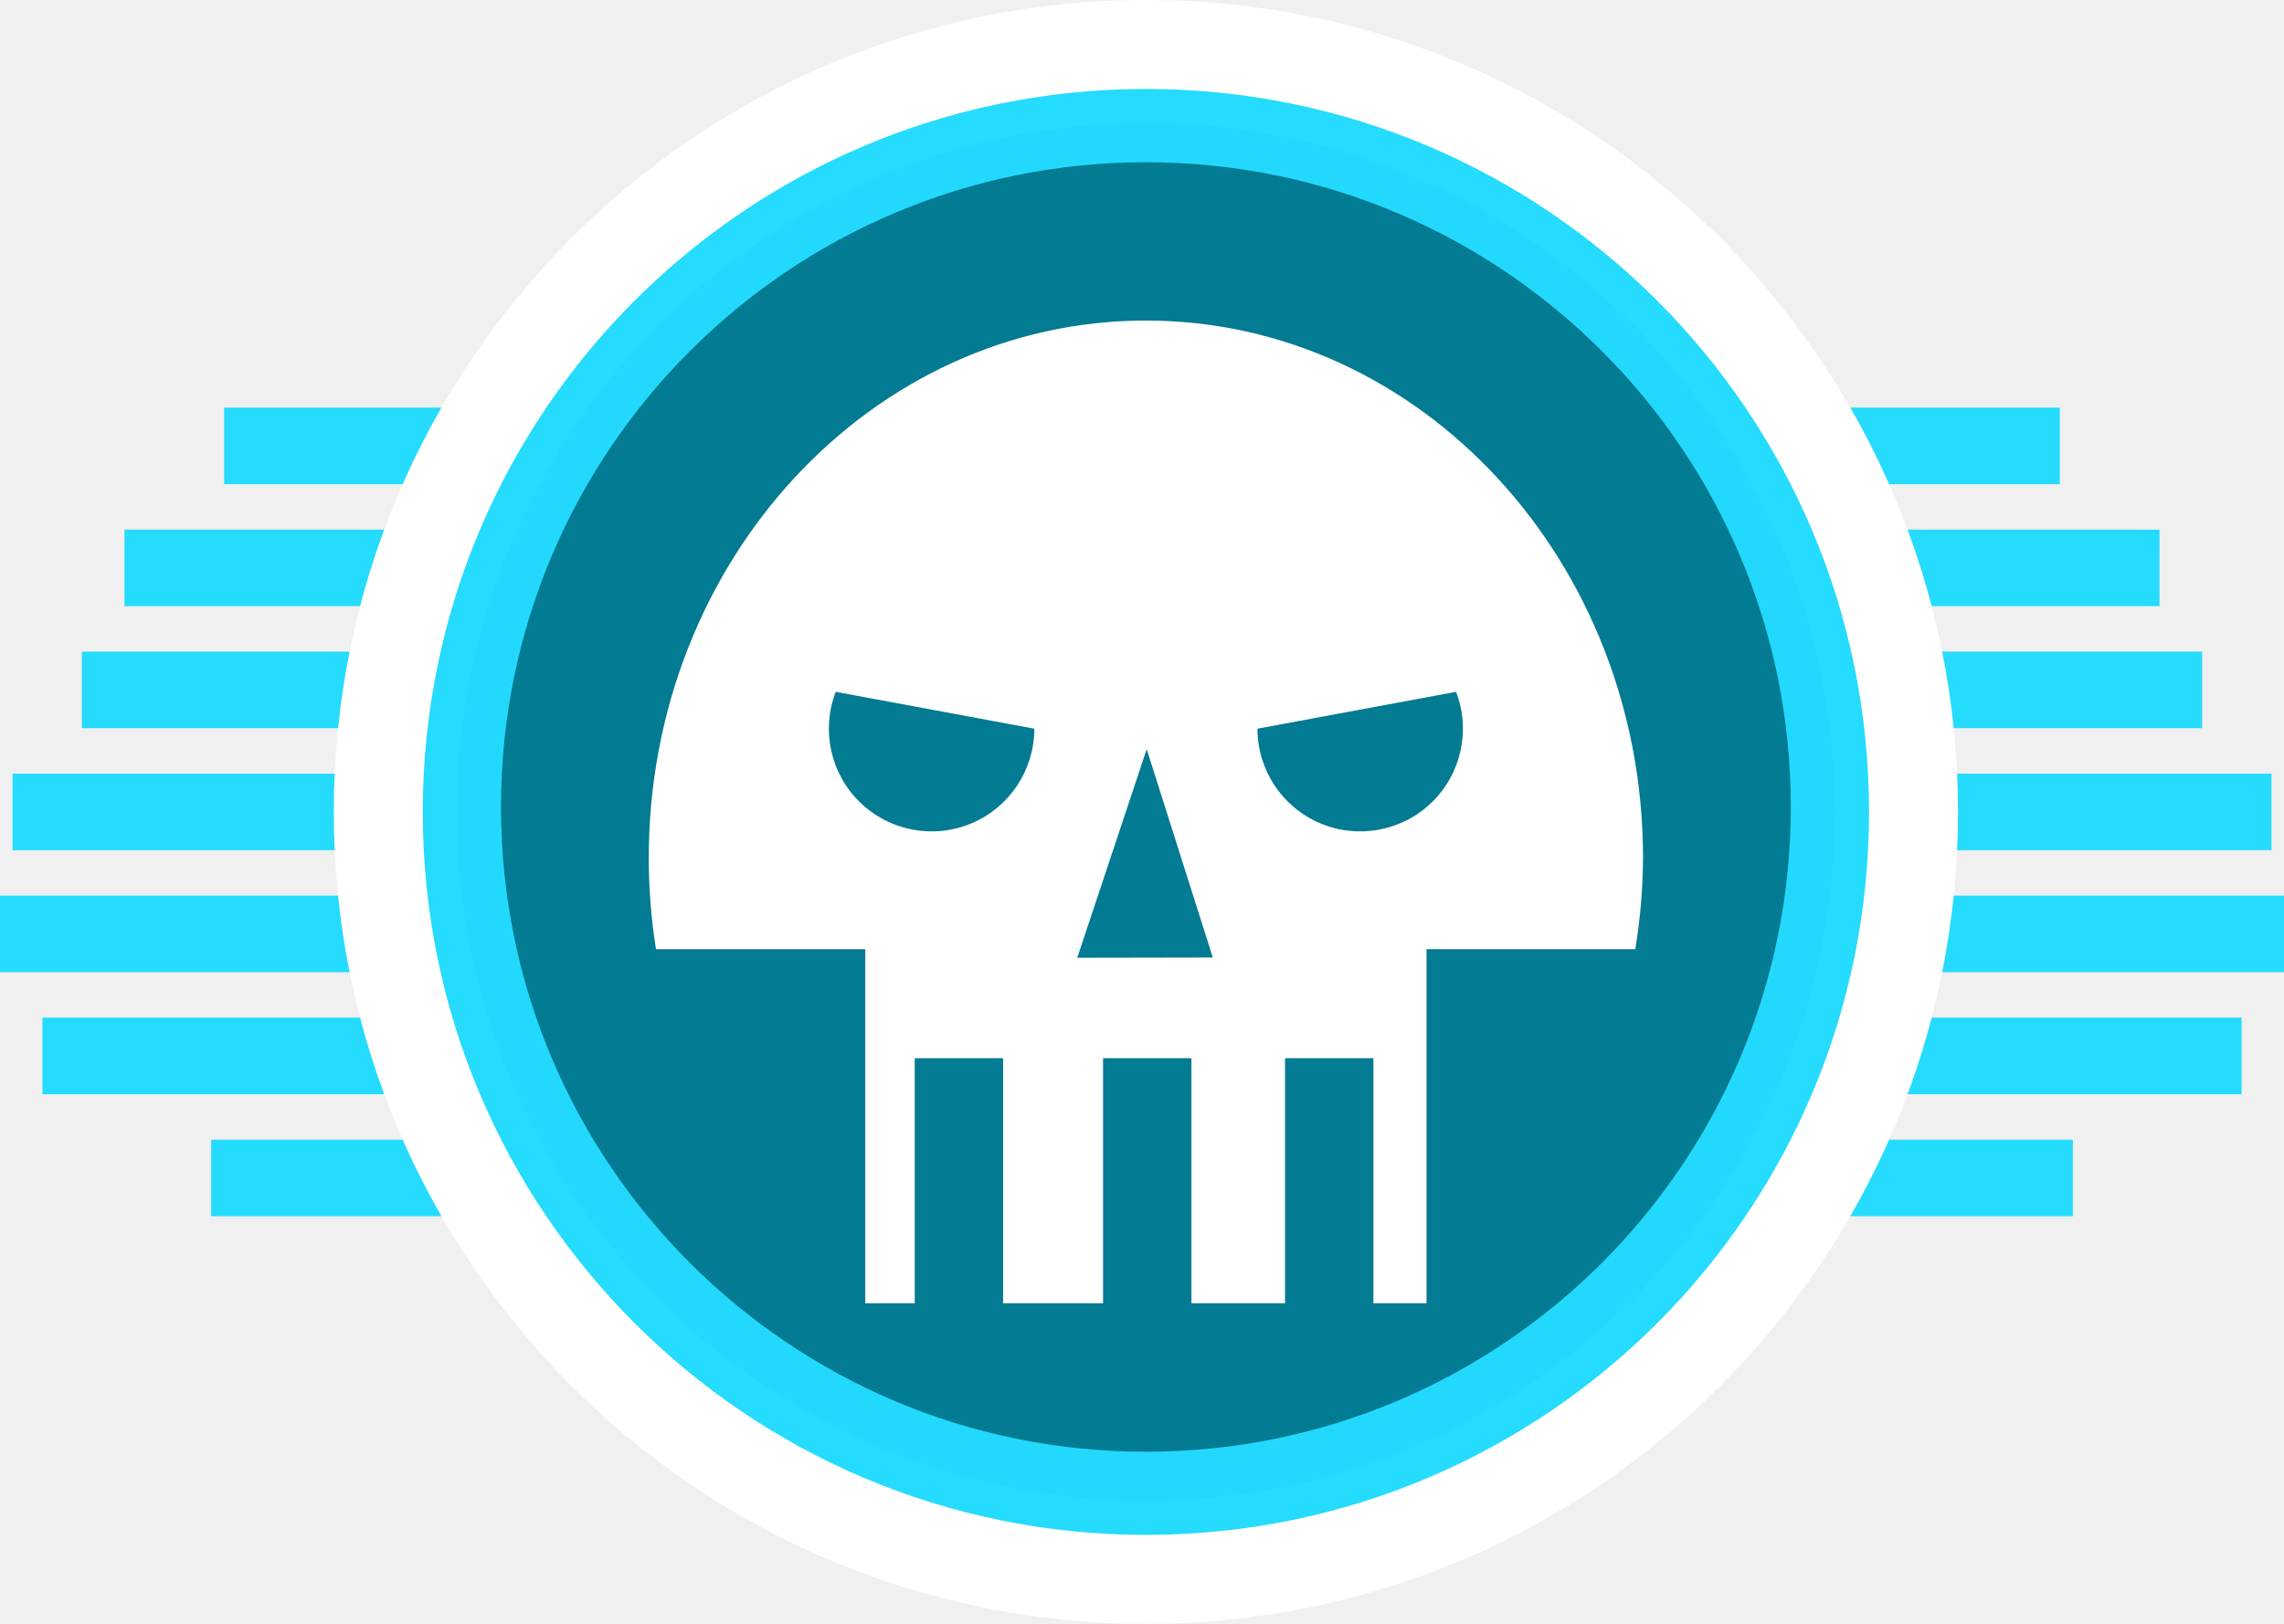
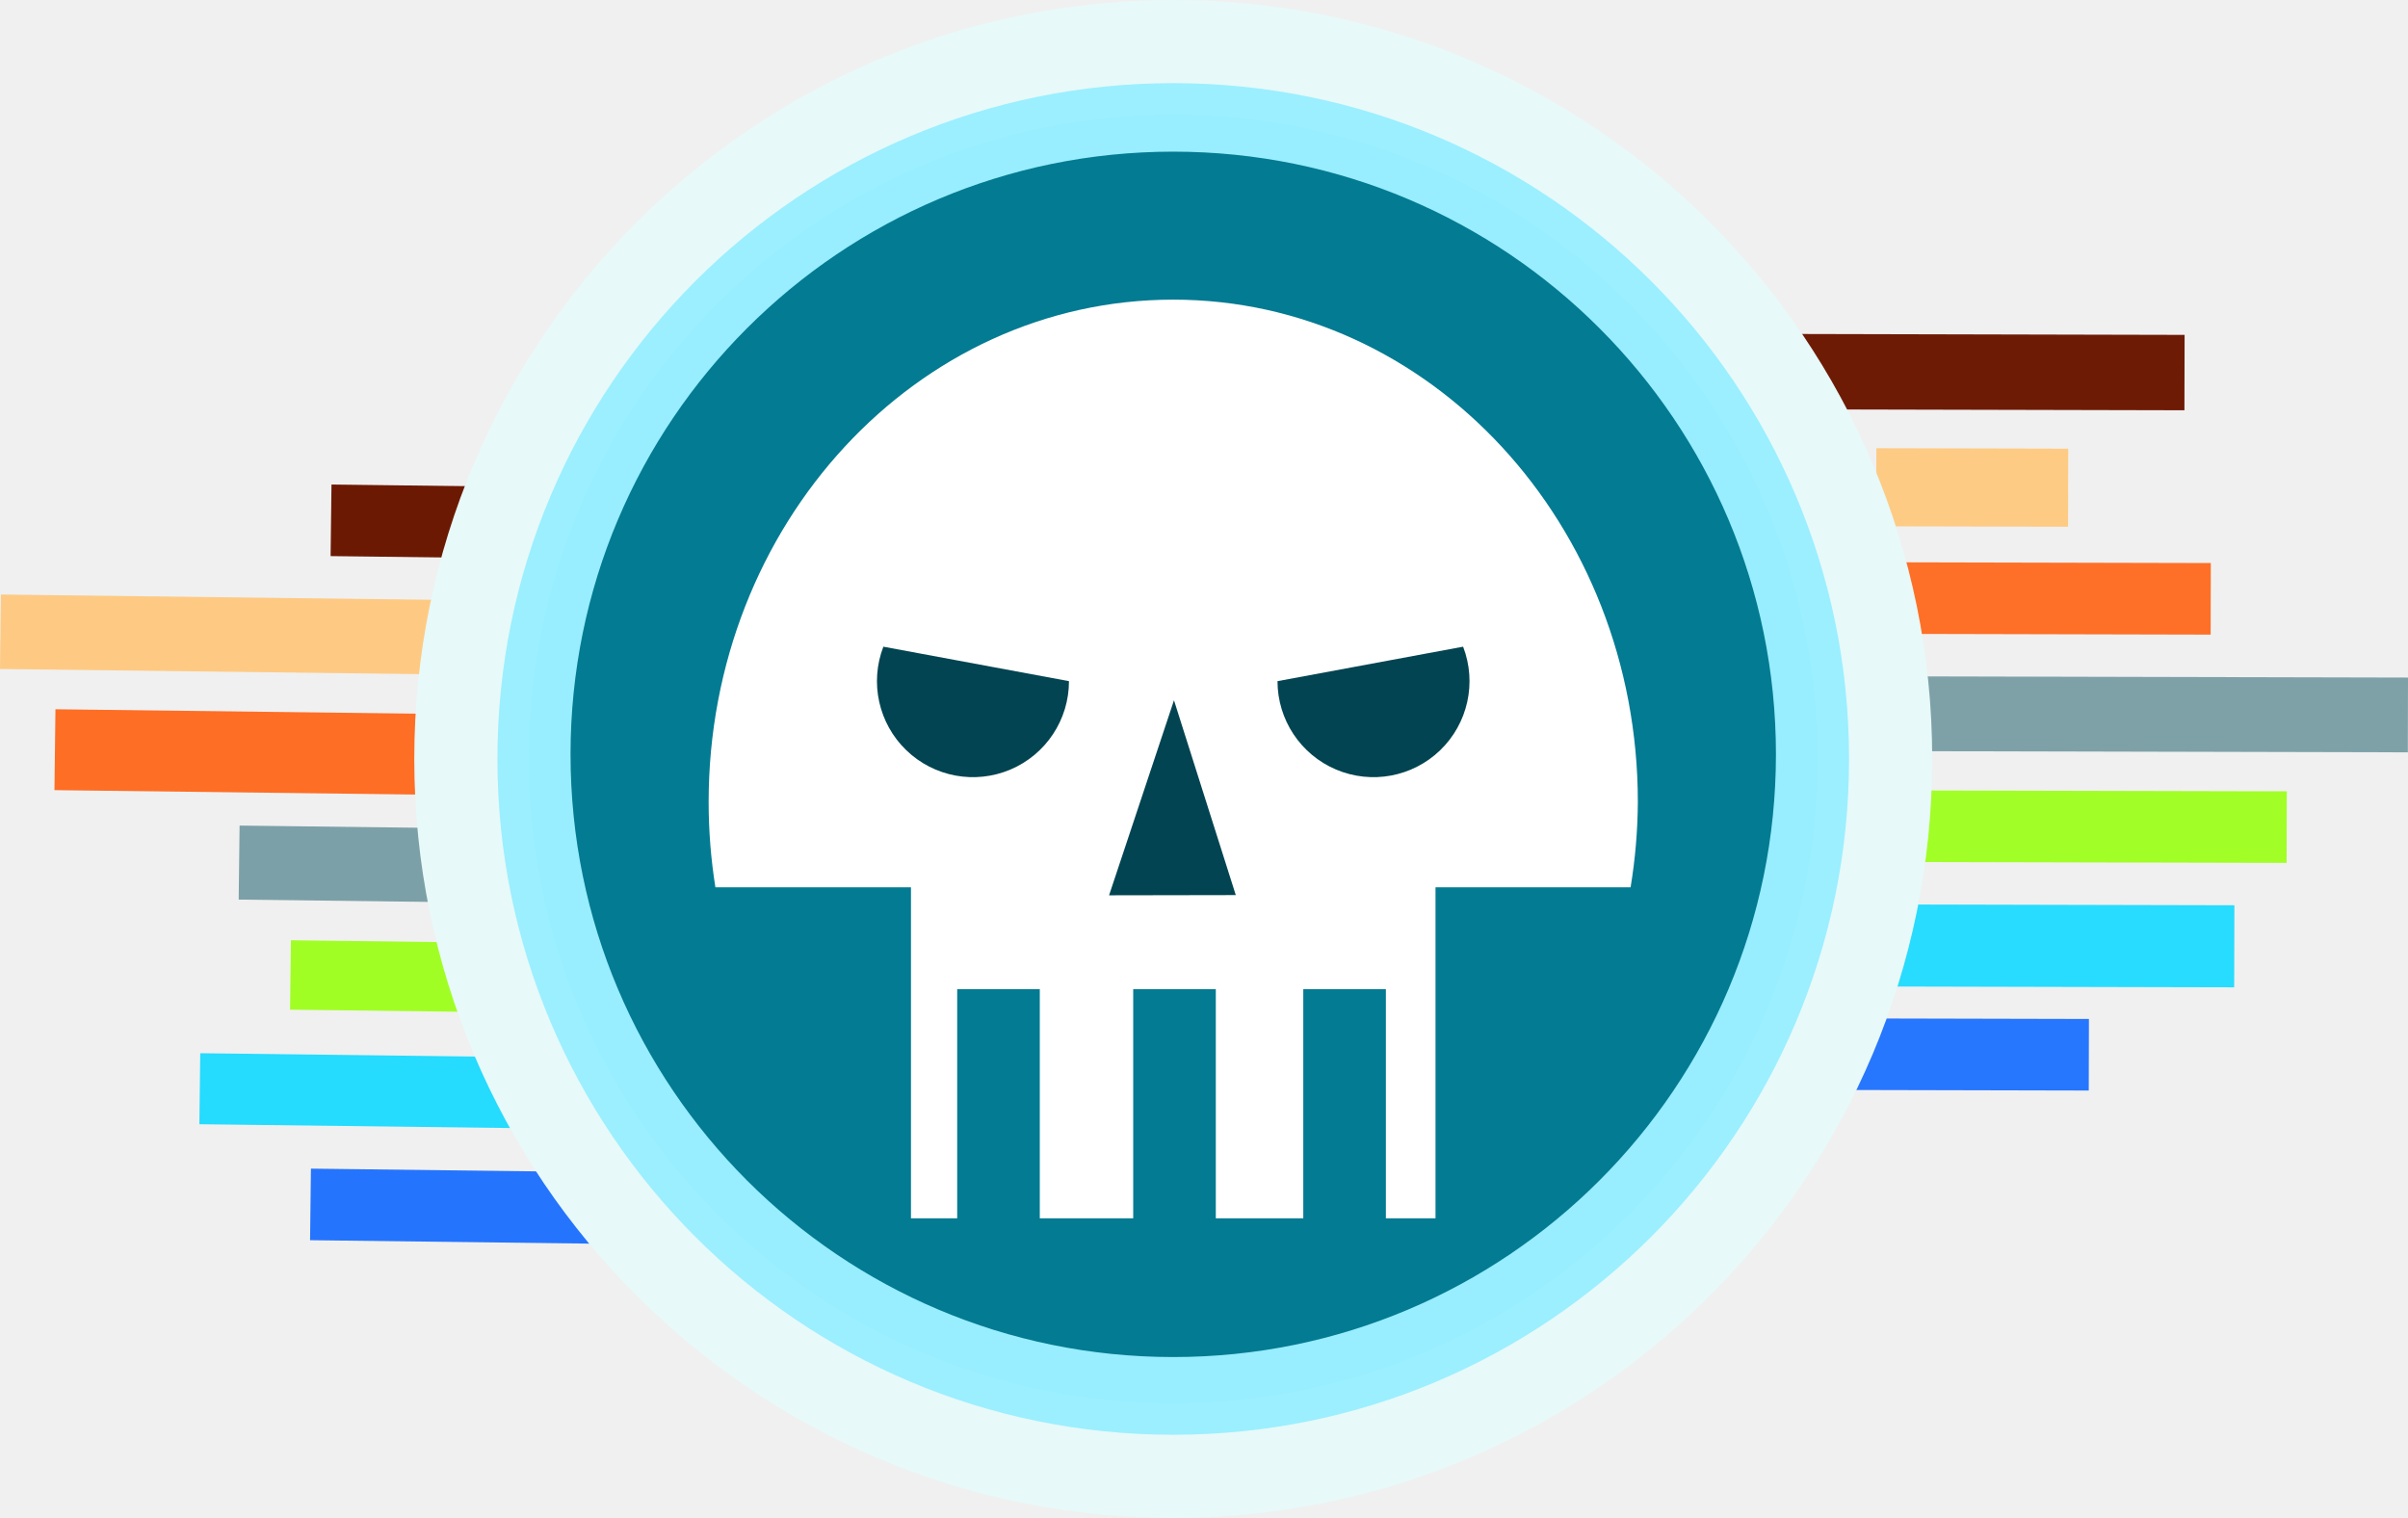
- <svg xmlns="http://www.w3.org/2000/svg" width="212.651mm" height="151.223mm" viewBox="0 0 212.651 151.223" version="1.1" id="svg2013">
+ <svg xmlns="http://www.w3.org/2000/svg" width="239.896mm" height="151.223mm" viewBox="0 0 239.896 151.223" version="1.1" id="svg2013">
  <defs id="defs2007" />
-   <g id="layer1" transform="translate(394.7211,274.4515)">
+   <g id="layer1" transform="translate(404.9165,274.4515)">
    <g id="g4290" transform="matrix(0.1411868,0,0,0.1411868,-715.1154,-186.544)">
-       <g transform="matrix(0,1,1,0,4244.109,-434.2327)" id="g4230-9-2-6">
+       <g transform="matrix(-0.00233348,0.9999973,0.9999973,0.00233348,4280.278,-465.5283)" id="g4230-9-2-6">
        <g transform="translate(2.857143,77.14285)" id="g4275-4-1">
-           <rect y="-868.259" x="238.556" height="268.484" width="50.508" id="rect4174-3-9-9" style="color:#000000;clip-rule:nonzero;display:inline;overflow:visible;visibility:visible;opacity:0.987;isolation:auto;mix-blend-mode:normal;color-interpolation:sRGB;color-interpolation-filters:linearRGB;solid-color:#000000;solid-opacity:1;fill:#22dbfe;fill-opacity:1;fill-rule:nonzero;stroke:none;stroke-width:7;stroke-linecap:butt;stroke-linejoin:miter;stroke-miterlimit:4;stroke-dasharray:none;stroke-dashoffset:0;stroke-opacity:1;color-rendering:auto;image-rendering:auto;shape-rendering:auto;text-rendering:auto;enable-background:accumulate" />
-           <rect y="-845.284" x="399.508" height="299.49" width="50.508" id="rect4174-9-0-3-3" style="color:#000000;clip-rule:nonzero;display:inline;overflow:visible;visibility:visible;opacity:0.987;isolation:auto;mix-blend-mode:normal;color-interpolation:sRGB;color-interpolation-filters:linearRGB;solid-color:#000000;solid-opacity:1;fill:#22dbfe;fill-opacity:1;fill-rule:nonzero;stroke:none;stroke-width:7;stroke-linecap:butt;stroke-linejoin:miter;stroke-miterlimit:4;stroke-dasharray:none;stroke-dashoffset:0;stroke-opacity:1;color-rendering:auto;image-rendering:auto;shape-rendering:auto;text-rendering:auto;enable-background:accumulate" />
-           <rect y="-826.532" x="479.984" height="252.776" width="50.508" id="rect4174-0-7-7-9" style="color:#000000;clip-rule:nonzero;display:inline;overflow:visible;visibility:visible;opacity:0.987;isolation:auto;mix-blend-mode:normal;color-interpolation:sRGB;color-interpolation-filters:linearRGB;solid-color:#000000;solid-opacity:1;fill:#22dbfe;fill-opacity:1;fill-rule:nonzero;stroke:none;stroke-width:7;stroke-linecap:butt;stroke-linejoin:miter;stroke-miterlimit:4;stroke-dasharray:none;stroke-dashoffset:0;stroke-opacity:1;color-rendering:auto;image-rendering:auto;shape-rendering:auto;text-rendering:auto;enable-background:accumulate" />
-           <rect y="-881.799" x="319.032" height="327.738" width="50.508" id="rect4174-02-8-5-7" style="color:#000000;clip-rule:nonzero;display:inline;overflow:visible;visibility:visible;opacity:0.987;isolation:auto;mix-blend-mode:normal;color-interpolation:sRGB;color-interpolation-filters:linearRGB;solid-color:#000000;solid-opacity:1;fill:#22dbfe;fill-opacity:1;fill-rule:nonzero;stroke:none;stroke-width:7;stroke-linecap:butt;stroke-linejoin:miter;stroke-miterlimit:4;stroke-dasharray:none;stroke-dashoffset:0;stroke-opacity:1;color-rendering:auto;image-rendering:auto;shape-rendering:auto;text-rendering:auto;enable-background:accumulate" />
-           <rect y="-835.954" x="158.08" height="208.062" width="50.508" id="rect4174-9-8-5-9-7" style="color:#000000;clip-rule:nonzero;display:inline;overflow:visible;visibility:visible;opacity:0.987;isolation:auto;mix-blend-mode:normal;color-interpolation:sRGB;color-interpolation-filters:linearRGB;solid-color:#000000;solid-opacity:1;fill:#22dbfe;fill-opacity:1;fill-rule:nonzero;stroke:none;stroke-width:7;stroke-linecap:butt;stroke-linejoin:miter;stroke-miterlimit:4;stroke-dasharray:none;stroke-dashoffset:0;stroke-opacity:1;color-rendering:auto;image-rendering:auto;shape-rendering:auto;text-rendering:auto;enable-background:accumulate" />
-           <rect y="-924.526" x="560.46" height="239.49" width="50.508" id="rect4174-9-4-4-5-7" style="color:#000000;clip-rule:nonzero;display:inline;overflow:visible;visibility:visible;opacity:0.987;isolation:auto;mix-blend-mode:normal;color-interpolation:sRGB;color-interpolation-filters:linearRGB;solid-color:#000000;solid-opacity:1;fill:#22dbfe;fill-opacity:1;fill-rule:nonzero;stroke:none;stroke-width:7;stroke-linecap:butt;stroke-linejoin:miter;stroke-miterlimit:4;stroke-dasharray:none;stroke-dashoffset:0;stroke-opacity:1;color-rendering:auto;image-rendering:auto;shape-rendering:auto;text-rendering:auto;enable-background:accumulate" />
-           <rect y="-890.24" x="77.603" height="196.633" width="50.508" id="rect4174-9-7-5-2-8" style="color:#000000;clip-rule:nonzero;display:inline;overflow:visible;visibility:visible;opacity:0.987;isolation:auto;mix-blend-mode:normal;color-interpolation:sRGB;color-interpolation-filters:linearRGB;solid-color:#000000;solid-opacity:1;fill:#22dbfe;fill-opacity:1;fill-rule:nonzero;stroke:none;stroke-width:7;stroke-linecap:butt;stroke-linejoin:miter;stroke-miterlimit:4;stroke-dasharray:none;stroke-dashoffset:0;stroke-opacity:1;color-rendering:auto;image-rendering:auto;shape-rendering:auto;text-rendering:auto;enable-background:accumulate" />
+           <rect y="-868.259" x="238.556" height="268.484" width="50.508" id="rect4174-3-9-9" style="color:#000000;clip-rule:nonzero;display:inline;overflow:visible;visibility:visible;opacity:0.987;isolation:auto;mix-blend-mode:normal;color-interpolation:sRGB;color-interpolation-filters:linearRGB;solid-color:#000000;solid-opacity:1;fill:#fe6c22;fill-opacity:0.988;fill-rule:nonzero;stroke:none;stroke-width:7;stroke-linecap:butt;stroke-linejoin:miter;stroke-miterlimit:4;stroke-dasharray:none;stroke-dashoffset:0;stroke-opacity:1;color-rendering:auto;image-rendering:auto;shape-rendering:auto;text-rendering:auto;enable-background:accumulate" />
+           <rect y="-845.284" x="399.508" height="299.49" width="50.508" id="rect4174-9-0-3-3" style="color:#000000;clip-rule:nonzero;display:inline;overflow:visible;visibility:visible;opacity:0.987;isolation:auto;mix-blend-mode:normal;color-interpolation:sRGB;color-interpolation-filters:linearRGB;solid-color:#000000;solid-opacity:1;fill:#a0fe22;fill-opacity:0.988;fill-rule:nonzero;stroke:none;stroke-width:7;stroke-linecap:butt;stroke-linejoin:miter;stroke-miterlimit:4;stroke-dasharray:none;stroke-dashoffset:0;stroke-opacity:1;color-rendering:auto;image-rendering:auto;shape-rendering:auto;text-rendering:auto;enable-background:accumulate" />
+           <rect y="-826.532" x="479.984" height="243.955" width="57.916" id="rect4174-0-7-7-9" style="color:#000000;clip-rule:nonzero;display:inline;overflow:visible;visibility:visible;opacity:0.987;isolation:auto;mix-blend-mode:normal;color-interpolation:sRGB;color-interpolation-filters:linearRGB;solid-color:#000000;solid-opacity:1;fill:#22dbfe;fill-opacity:0.988;fill-rule:nonzero;stroke:none;stroke-width:7;stroke-linecap:butt;stroke-linejoin:miter;stroke-miterlimit:4;stroke-dasharray:none;stroke-dashoffset:0;stroke-opacity:1;color-rendering:auto;image-rendering:auto;shape-rendering:auto;text-rendering:auto;enable-background:accumulate" />
+           <rect y="-881.799" x="319.032" height="421.352" width="52.761" id="rect4174-02-8-5-7" style="color:#000000;clip-rule:nonzero;display:inline;overflow:visible;visibility:visible;opacity:0.987;isolation:auto;mix-blend-mode:normal;color-interpolation:sRGB;color-interpolation-filters:linearRGB;solid-color:#000000;solid-opacity:1;fill:#7a9fa6;fill-opacity:0.988;fill-rule:nonzero;stroke:none;stroke-width:7;stroke-linecap:butt;stroke-linejoin:miter;stroke-miterlimit:4;stroke-dasharray:none;stroke-dashoffset:0;stroke-opacity:1;color-rendering:auto;image-rendering:auto;shape-rendering:auto;text-rendering:auto;enable-background:accumulate" />
+           <rect y="-835.954" x="158.08" height="135.399" width="55.094" id="rect4174-9-8-5-9-7" style="color:#000000;clip-rule:nonzero;display:inline;overflow:visible;visibility:visible;opacity:0.987;isolation:auto;mix-blend-mode:normal;color-interpolation:sRGB;color-interpolation-filters:linearRGB;solid-color:#000000;solid-opacity:1;fill:#fec982;fill-opacity:0.988;fill-rule:nonzero;stroke:none;stroke-width:7;stroke-linecap:butt;stroke-linejoin:miter;stroke-miterlimit:4;stroke-dasharray:none;stroke-dashoffset:0;stroke-opacity:1;color-rendering:auto;image-rendering:auto;shape-rendering:auto;text-rendering:auto;enable-background:accumulate" />
+           <rect y="-924.526" x="560.46" height="239.49" width="50.508" id="rect4174-9-4-4-5-7" style="color:#000000;clip-rule:nonzero;display:inline;overflow:visible;visibility:visible;opacity:0.987;isolation:auto;mix-blend-mode:normal;color-interpolation:sRGB;color-interpolation-filters:linearRGB;solid-color:#000000;solid-opacity:1;fill:#2272fe;fill-opacity:0.988;fill-rule:nonzero;stroke:none;stroke-width:7;stroke-linecap:butt;stroke-linejoin:miter;stroke-miterlimit:4;stroke-dasharray:none;stroke-dashoffset:0;stroke-opacity:1;color-rendering:auto;image-rendering:auto;shape-rendering:auto;text-rendering:auto;enable-background:accumulate" />
+           <rect y="-890.24" x="77.603" height="271.592" width="53.199" id="rect4174-9-7-5-2-8" style="color:#000000;clip-rule:nonzero;display:inline;overflow:visible;visibility:visible;opacity:0.987;isolation:auto;mix-blend-mode:normal;color-interpolation:sRGB;color-interpolation-filters:linearRGB;solid-color:#000000;solid-opacity:1;fill:#6a1600;fill-opacity:0.988;fill-rule:nonzero;stroke:none;stroke-width:7;stroke-linecap:butt;stroke-linejoin:miter;stroke-miterlimit:4;stroke-dasharray:none;stroke-dashoffset:0;stroke-opacity:1;color-rendering:auto;image-rendering:auto;shape-rendering:auto;text-rendering:auto;enable-background:accumulate" />
        </g>
      </g>
-       <g transform="rotate(90,1117.438,683.2054)" id="g4230-9-1">
-         <g transform="translate(2.857143,77.14285)" id="g4275-6">
-           <rect y="-868.259" x="238.556" height="268.484" width="50.508" id="rect4174-3-7" style="color:#000000;clip-rule:nonzero;display:inline;overflow:visible;visibility:visible;opacity:0.987;isolation:auto;mix-blend-mode:normal;color-interpolation:sRGB;color-interpolation-filters:linearRGB;solid-color:#000000;solid-opacity:1;fill:#22dbfe;fill-opacity:1;fill-rule:nonzero;stroke:none;stroke-width:7;stroke-linecap:butt;stroke-linejoin:miter;stroke-miterlimit:4;stroke-dasharray:none;stroke-dashoffset:0;stroke-opacity:1;color-rendering:auto;image-rendering:auto;shape-rendering:auto;text-rendering:auto;enable-background:accumulate" />
-           <rect y="-845.284" x="399.508" height="299.49" width="50.508" id="rect4174-9-0-2" style="color:#000000;clip-rule:nonzero;display:inline;overflow:visible;visibility:visible;opacity:0.987;isolation:auto;mix-blend-mode:normal;color-interpolation:sRGB;color-interpolation-filters:linearRGB;solid-color:#000000;solid-opacity:1;fill:#22dbfe;fill-opacity:1;fill-rule:nonzero;stroke:none;stroke-width:7;stroke-linecap:butt;stroke-linejoin:miter;stroke-miterlimit:4;stroke-dasharray:none;stroke-dashoffset:0;stroke-opacity:1;color-rendering:auto;image-rendering:auto;shape-rendering:auto;text-rendering:auto;enable-background:accumulate" />
-           <rect y="-826.532" x="479.984" height="252.776" width="50.508" id="rect4174-0-7-9" style="color:#000000;clip-rule:nonzero;display:inline;overflow:visible;visibility:visible;opacity:0.987;isolation:auto;mix-blend-mode:normal;color-interpolation:sRGB;color-interpolation-filters:linearRGB;solid-color:#000000;solid-opacity:1;fill:#22dbfe;fill-opacity:1;fill-rule:nonzero;stroke:none;stroke-width:7;stroke-linecap:butt;stroke-linejoin:miter;stroke-miterlimit:4;stroke-dasharray:none;stroke-dashoffset:0;stroke-opacity:1;color-rendering:auto;image-rendering:auto;shape-rendering:auto;text-rendering:auto;enable-background:accumulate" />
-           <rect y="-881.799" x="319.032" height="327.738" width="50.508" id="rect4174-02-8-1" style="color:#000000;clip-rule:nonzero;display:inline;overflow:visible;visibility:visible;opacity:0.987;isolation:auto;mix-blend-mode:normal;color-interpolation:sRGB;color-interpolation-filters:linearRGB;solid-color:#000000;solid-opacity:1;fill:#22dbfe;fill-opacity:1;fill-rule:nonzero;stroke:none;stroke-width:7;stroke-linecap:butt;stroke-linejoin:miter;stroke-miterlimit:4;stroke-dasharray:none;stroke-dashoffset:0;stroke-opacity:1;color-rendering:auto;image-rendering:auto;shape-rendering:auto;text-rendering:auto;enable-background:accumulate" />
-           <rect y="-835.954" x="158.08" height="208.062" width="50.508" id="rect4174-9-8-5-0" style="color:#000000;clip-rule:nonzero;display:inline;overflow:visible;visibility:visible;opacity:0.987;isolation:auto;mix-blend-mode:normal;color-interpolation:sRGB;color-interpolation-filters:linearRGB;solid-color:#000000;solid-opacity:1;fill:#22dbfe;fill-opacity:1;fill-rule:nonzero;stroke:none;stroke-width:7;stroke-linecap:butt;stroke-linejoin:miter;stroke-miterlimit:4;stroke-dasharray:none;stroke-dashoffset:0;stroke-opacity:1;color-rendering:auto;image-rendering:auto;shape-rendering:auto;text-rendering:auto;enable-background:accumulate" />
-           <rect y="-924.526" x="560.46" height="239.49" width="50.508" id="rect4174-9-4-4-0" style="color:#000000;clip-rule:nonzero;display:inline;overflow:visible;visibility:visible;opacity:0.987;isolation:auto;mix-blend-mode:normal;color-interpolation:sRGB;color-interpolation-filters:linearRGB;solid-color:#000000;solid-opacity:1;fill:#22dbfe;fill-opacity:1;fill-rule:nonzero;stroke:none;stroke-width:7;stroke-linecap:butt;stroke-linejoin:miter;stroke-miterlimit:4;stroke-dasharray:none;stroke-dashoffset:0;stroke-opacity:1;color-rendering:auto;image-rendering:auto;shape-rendering:auto;text-rendering:auto;enable-background:accumulate" />
-           <rect y="-890.24" x="77.603" height="196.633" width="50.508" id="rect4174-9-7-5-0" style="color:#000000;clip-rule:nonzero;display:inline;overflow:visible;visibility:visible;opacity:0.987;isolation:auto;mix-blend-mode:normal;color-interpolation:sRGB;color-interpolation-filters:linearRGB;solid-color:#000000;solid-opacity:1;fill:#22dbfe;fill-opacity:1;fill-rule:nonzero;stroke:none;stroke-width:7;stroke-linecap:butt;stroke-linejoin:miter;stroke-miterlimit:4;stroke-dasharray:none;stroke-dashoffset:0;stroke-opacity:1;color-rendering:auto;image-rendering:auto;shape-rendering:auto;text-rendering:auto;enable-background:accumulate" />
-         </g>
+       <g id="g4275-6" transform="rotate(90.70366,1050.38,675.1559)">
+         <rect style="color:#000000;clip-rule:nonzero;display:inline;overflow:visible;visibility:visible;opacity:0.987;isolation:auto;mix-blend-mode:normal;color-interpolation:sRGB;color-interpolation-filters:linearRGB;solid-color:#000000;solid-opacity:1;fill:#fe6c22;fill-opacity:1;fill-rule:nonzero;stroke:none;stroke-width:7;stroke-linecap:butt;stroke-linejoin:miter;stroke-miterlimit:4;stroke-dasharray:none;stroke-dashoffset:0;stroke-opacity:1;color-rendering:auto;image-rendering:auto;shape-rendering:auto;text-rendering:auto;enable-background:accumulate" id="rect4174-3-7" width="57.078" height="367.465" x="238.556" y="-868.259" />
+         <rect style="color:#000000;clip-rule:nonzero;display:inline;overflow:visible;visibility:visible;opacity:0.987;isolation:auto;mix-blend-mode:normal;color-interpolation:sRGB;color-interpolation-filters:linearRGB;solid-color:#000000;solid-opacity:1;fill:#a0fe22;fill-opacity:1;fill-rule:nonzero;stroke:none;stroke-width:7;stroke-linecap:butt;stroke-linejoin:miter;stroke-miterlimit:4;stroke-dasharray:none;stroke-dashoffset:0;stroke-opacity:1;color-rendering:auto;image-rendering:auto;shape-rendering:auto;text-rendering:auto;enable-background:accumulate" id="rect4174-9-0-2" width="48.995" height="176.351" x="399.508" y="-845.284" />
+         <rect style="color:#000000;clip-rule:nonzero;display:inline;overflow:visible;visibility:visible;opacity:0.987;isolation:auto;mix-blend-mode:normal;color-interpolation:sRGB;color-interpolation-filters:linearRGB;solid-color:#000000;solid-opacity:1;fill:#22dbfe;fill-opacity:1;fill-rule:nonzero;stroke:none;stroke-width:7;stroke-linecap:butt;stroke-linejoin:miter;stroke-miterlimit:4;stroke-dasharray:none;stroke-dashoffset:0;stroke-opacity:1;color-rendering:auto;image-rendering:auto;shape-rendering:auto;text-rendering:auto;enable-background:accumulate" id="rect4174-0-7-9" width="50.112" height="220.597" x="479.984" y="-826.532" />
+         <rect style="color:#000000;clip-rule:nonzero;display:inline;overflow:visible;visibility:visible;opacity:0.987;isolation:auto;mix-blend-mode:normal;color-interpolation:sRGB;color-interpolation-filters:linearRGB;solid-color:#000000;solid-opacity:1;fill:#7a9fa6;fill-opacity:1;fill-rule:nonzero;stroke:none;stroke-width:7;stroke-linecap:butt;stroke-linejoin:miter;stroke-miterlimit:4;stroke-dasharray:none;stroke-dashoffset:0;stroke-opacity:1;color-rendering:auto;image-rendering:auto;shape-rendering:auto;text-rendering:auto;enable-background:accumulate" id="rect4174-02-8-1" width="52.231" height="250.074" x="319.032" y="-881.799" />
+         <rect style="color:#000000;clip-rule:nonzero;display:inline;overflow:visible;visibility:visible;opacity:0.987;isolation:auto;mix-blend-mode:normal;color-interpolation:sRGB;color-interpolation-filters:linearRGB;solid-color:#000000;solid-opacity:1;fill:#fec982;fill-opacity:1;fill-rule:nonzero;stroke:none;stroke-width:7;stroke-linecap:butt;stroke-linejoin:miter;stroke-miterlimit:4;stroke-dasharray:none;stroke-dashoffset:0;stroke-opacity:1;color-rendering:auto;image-rendering:auto;shape-rendering:auto;text-rendering:auto;enable-background:accumulate" id="rect4174-9-8-5-0" width="52.553" height="374.635" x="158.08" y="-835.954" />
+         <rect style="color:#000000;clip-rule:nonzero;display:inline;overflow:visible;visibility:visible;opacity:0.987;isolation:auto;mix-blend-mode:normal;color-interpolation:sRGB;color-interpolation-filters:linearRGB;solid-color:#000000;solid-opacity:1;fill:#2272fe;fill-opacity:1;fill-rule:nonzero;stroke:none;stroke-width:7;stroke-linecap:butt;stroke-linejoin:miter;stroke-miterlimit:4;stroke-dasharray:none;stroke-dashoffset:0;stroke-opacity:1;color-rendering:auto;image-rendering:auto;shape-rendering:auto;text-rendering:auto;enable-background:accumulate" id="rect4174-9-4-4-0" width="50.508" height="239.49" x="560.46" y="-924.526" />
+         <rect style="color:#000000;clip-rule:nonzero;display:inline;overflow:visible;visibility:visible;opacity:0.987;isolation:auto;mix-blend-mode:normal;color-interpolation:sRGB;color-interpolation-filters:linearRGB;solid-color:#000000;solid-opacity:1;fill:#6a1600;fill-opacity:1;fill-rule:nonzero;stroke:none;stroke-width:7;stroke-linecap:butt;stroke-linejoin:miter;stroke-miterlimit:4;stroke-dasharray:none;stroke-dashoffset:0;stroke-opacity:1;color-rendering:auto;image-rendering:auto;shape-rendering:auto;text-rendering:auto;enable-background:accumulate" id="rect4174-9-7-5-0" width="50.508" height="196.633" x="77.603" y="-890.24" />
      </g>
      <g id="g4284-1" transform="translate(2635.236,105.2892)">
-         <circle style="color:#000000;clip-rule:nonzero;display:inline;overflow:visible;visibility:visible;opacity:1;isolation:auto;mix-blend-mode:normal;color-interpolation:sRGB;color-interpolation-filters:linearRGB;solid-color:#000000;solid-opacity:1;fill:#ffffff;fill-opacity:1;fill-rule:nonzero;stroke:none;stroke-width:7;stroke-linecap:butt;stroke-linejoin:miter;stroke-miterlimit:4;stroke-dasharray:none;stroke-dashoffset:0;stroke-opacity:1;color-rendering:auto;image-rendering:auto;shape-rendering:auto;text-rendering:auto;enable-background:accumulate" id="path4700-7" cx="389.71" cy="-192.379" r="535.542" />
+         <circle style="color:#000000;clip-rule:nonzero;display:inline;overflow:visible;visibility:visible;opacity:1;isolation:auto;mix-blend-mode:normal;color-interpolation:sRGB;color-interpolation-filters:linearRGB;solid-color:#000000;solid-opacity:1;fill:#e7f9f8;fill-opacity:1;fill-rule:nonzero;stroke:none;stroke-width:7;stroke-linecap:butt;stroke-linejoin:miter;stroke-miterlimit:4;stroke-dasharray:none;stroke-dashoffset:0;stroke-opacity:1;color-rendering:auto;image-rendering:auto;shape-rendering:auto;text-rendering:auto;enable-background:accumulate" id="path4700-7" cx="389.71" cy="-192.379" r="535.542" />
        <circle style="color:#000000;clip-rule:nonzero;display:inline;overflow:visible;visibility:visible;opacity:1;isolation:auto;mix-blend-mode:normal;color-interpolation:sRGB;color-interpolation-filters:linearRGB;solid-color:#000000;solid-opacity:1;fill:#037b92;fill-opacity:1;fill-rule:nonzero;stroke:none;stroke-width:10;stroke-linecap:butt;stroke-linejoin:miter;stroke-miterlimit:0;stroke-dasharray:none;stroke-dashoffset:0;stroke-opacity:1;color-rendering:auto;image-rendering:auto;shape-rendering:auto;text-rendering:auto;enable-background:accumulate" id="path4136-6" cx="389.71" cy="-192.379" r="454.459" />
        <path id="path4136-2-6" d="m 389.71,-516.488 a 327.831,354.456 0 0 0 -327.831,354.457 327.831,354.456 0 0 0 4.767,60.209 H 204.646 v 233.552 h 32.617 V -29.941 h 58.285 V 131.73 H 361.459 V -29.941 h 58.285 V 131.73 H 481.466 V -29.941 h 58.285 V 131.73 h 35.021 v -233.552 h 137.661 a 327.831,354.456 0 0 0 5.108,-60.209 327.831,354.456 0 0 0 -327.831,-354.457 z" style="color:#000000;clip-rule:nonzero;display:inline;overflow:visible;visibility:visible;opacity:1;isolation:auto;mix-blend-mode:normal;color-interpolation:sRGB;color-interpolation-filters:linearRGB;solid-color:#000000;solid-opacity:1;fill:#ffffff;fill-opacity:1;fill-rule:nonzero;stroke:none;stroke-width:10;stroke-linecap:butt;stroke-linejoin:miter;stroke-miterlimit:0;stroke-dasharray:none;stroke-dashoffset:0;stroke-opacity:1;color-rendering:auto;image-rendering:auto;shape-rendering:auto;text-rendering:auto;enable-background:accumulate" />
-         <path style="color:#000000;clip-rule:nonzero;display:inline;overflow:visible;visibility:visible;opacity:1;isolation:auto;mix-blend-mode:normal;color-interpolation:sRGB;color-interpolation-filters:linearRGB;solid-color:#000000;solid-opacity:1;fill:#037b92;fill-opacity:1;fill-rule:nonzero;stroke:none;stroke-width:10;stroke-linecap:butt;stroke-linejoin:miter;stroke-miterlimit:0;stroke-dasharray:none;stroke-dashoffset:0;stroke-opacity:1;color-rendering:auto;image-rendering:auto;shape-rendering:auto;text-rendering:auto;enable-background:accumulate" id="path4194-3" d="m -69.285,232.734 -42.659,0.343 -42.659,0.343 21.032,-37.115 21.032,-37.115 21.627,36.772 z" transform="matrix(1.047778,0.01311985,-0.02330834,1.861451,511.8607,-528.6445)" />
-         <path style="color:#000000;clip-rule:nonzero;display:inline;overflow:visible;visibility:visible;opacity:1;isolation:auto;mix-blend-mode:normal;color-interpolation:sRGB;color-interpolation-filters:linearRGB;solid-color:#000000;solid-opacity:1;fill:#037b92;fill-opacity:1;fill-rule:nonzero;stroke:none;stroke-width:10;stroke-linecap:butt;stroke-linejoin:miter;stroke-miterlimit:0;stroke-dasharray:none;stroke-dashoffset:0;stroke-opacity:1;color-rendering:auto;image-rendering:auto;shape-rendering:auto;text-rendering:auto;enable-background:accumulate" id="path4198-5-7" d="m -463.282,-247.282 a 67.744,67.744 0 0 1 -41.288,62.364 67.744,67.744 0 0 1 -73.536,-13.654 67.744,67.744 0 0 1 -16.148,-73.029" transform="scale(-1,1)" />
-         <path style="color:#000000;clip-rule:nonzero;display:inline;overflow:visible;visibility:visible;opacity:1;isolation:auto;mix-blend-mode:normal;color-interpolation:sRGB;color-interpolation-filters:linearRGB;solid-color:#000000;solid-opacity:1;fill:#037b92;fill-opacity:1;fill-rule:nonzero;stroke:none;stroke-width:10;stroke-linecap:butt;stroke-linejoin:miter;stroke-miterlimit:0;stroke-dasharray:none;stroke-dashoffset:0;stroke-opacity:1;color-rendering:auto;image-rendering:auto;shape-rendering:auto;text-rendering:auto;enable-background:accumulate" id="path4198-7" d="m 316.138,-247.282 a 67.744,67.744 0 0 1 -41.288,62.364 67.744,67.744 0 0 1 -73.536,-13.654 67.744,67.744 0 0 1 -16.148,-73.029" />
-         <path id="path4327-7" d="M 389.71,-669.245 A 476.866,476.866 0 0 0 -87.156,-192.379 476.866,476.866 0 0 0 389.71,284.487 a 476.866,476.866 0 0 0 476.866,-476.866 476.866,476.866 0 0 0 -476.866,-476.866 z m 0,48.33 a 425.278,425.278 0 0 1 425.277,425.278 425.278,425.278 0 0 1 -425.277,425.278 425.278,425.278 0 0 1 -425.28,-425.278 425.278,425.278 0 0 1 425.28,-425.278 z" style="color:#000000;clip-rule:nonzero;display:inline;overflow:visible;visibility:visible;opacity:0.987;isolation:auto;mix-blend-mode:normal;color-interpolation:sRGB;color-interpolation-filters:linearRGB;solid-color:#000000;solid-opacity:1;fill:#22dbfe;fill-opacity:1;fill-rule:nonzero;stroke:none;stroke-width:10;stroke-linecap:butt;stroke-linejoin:miter;stroke-miterlimit:0;stroke-dasharray:none;stroke-dashoffset:0;stroke-opacity:1;color-rendering:auto;image-rendering:auto;shape-rendering:auto;text-rendering:auto;enable-background:accumulate" />
+         <path style="color:#000000;clip-rule:nonzero;display:inline;overflow:visible;visibility:visible;opacity:1;isolation:auto;mix-blend-mode:normal;color-interpolation:sRGB;color-interpolation-filters:linearRGB;solid-color:#000000;solid-opacity:1;fill:#024451;fill-opacity:1;fill-rule:nonzero;stroke:none;stroke-width:10;stroke-linecap:butt;stroke-linejoin:miter;stroke-miterlimit:0;stroke-dasharray:none;stroke-dashoffset:0;stroke-opacity:1;color-rendering:auto;image-rendering:auto;shape-rendering:auto;text-rendering:auto;enable-background:accumulate" id="path4194-3" d="m -69.285,232.734 -42.659,0.343 -42.659,0.343 21.032,-37.115 21.032,-37.115 21.627,36.772 z" transform="matrix(1.047778,0.01311985,-0.02330834,1.861451,511.8607,-528.6445)" />
+         <path style="color:#000000;clip-rule:nonzero;display:inline;overflow:visible;visibility:visible;opacity:1;isolation:auto;mix-blend-mode:normal;color-interpolation:sRGB;color-interpolation-filters:linearRGB;solid-color:#000000;solid-opacity:1;fill:#024451;fill-opacity:1;fill-rule:nonzero;stroke:none;stroke-width:10;stroke-linecap:butt;stroke-linejoin:miter;stroke-miterlimit:0;stroke-dasharray:none;stroke-dashoffset:0;stroke-opacity:1;color-rendering:auto;image-rendering:auto;shape-rendering:auto;text-rendering:auto;enable-background:accumulate" id="path4198-5-7" d="m -463.282,-247.282 a 67.744,67.744 0 0 1 -41.288,62.364 67.744,67.744 0 0 1 -73.536,-13.654 67.744,67.744 0 0 1 -16.148,-73.029" transform="scale(-1,1)" />
+         <path style="color:#000000;clip-rule:nonzero;display:inline;overflow:visible;visibility:visible;opacity:1;isolation:auto;mix-blend-mode:normal;color-interpolation:sRGB;color-interpolation-filters:linearRGB;solid-color:#000000;solid-opacity:1;fill:#024451;fill-opacity:1;fill-rule:nonzero;stroke:none;stroke-width:10;stroke-linecap:butt;stroke-linejoin:miter;stroke-miterlimit:0;stroke-dasharray:none;stroke-dashoffset:0;stroke-opacity:1;color-rendering:auto;image-rendering:auto;shape-rendering:auto;text-rendering:auto;enable-background:accumulate" id="path4198-7" d="m 316.138,-247.282 a 67.744,67.744 0 0 1 -41.288,62.364 67.744,67.744 0 0 1 -73.536,-13.654 67.744,67.744 0 0 1 -16.148,-73.029" />
+         <path id="path4327-7" d="M 389.71,-669.245 A 476.866,476.866 0 0 0 -87.156,-192.379 476.866,476.866 0 0 0 389.71,284.487 a 476.866,476.866 0 0 0 476.866,-476.866 476.866,476.866 0 0 0 -476.866,-476.866 z m 0,48.33 a 425.278,425.278 0 0 1 425.277,425.278 425.278,425.278 0 0 1 -425.277,425.278 425.278,425.278 0 0 1 -425.28,-425.278 425.278,425.278 0 0 1 425.28,-425.278 z" style="color:#000000;clip-rule:nonzero;display:inline;overflow:visible;visibility:visible;opacity:0.987;isolation:auto;mix-blend-mode:normal;color-interpolation:sRGB;color-interpolation-filters:linearRGB;solid-color:#000000;solid-opacity:1;fill:#9aefff;fill-opacity:1;fill-rule:nonzero;stroke:none;stroke-width:10;stroke-linecap:butt;stroke-linejoin:miter;stroke-miterlimit:0;stroke-dasharray:none;stroke-dashoffset:0;stroke-opacity:1;color-rendering:auto;image-rendering:auto;shape-rendering:auto;text-rendering:auto;enable-background:accumulate" />
      </g>
    </g>
  </g>
</svg>
